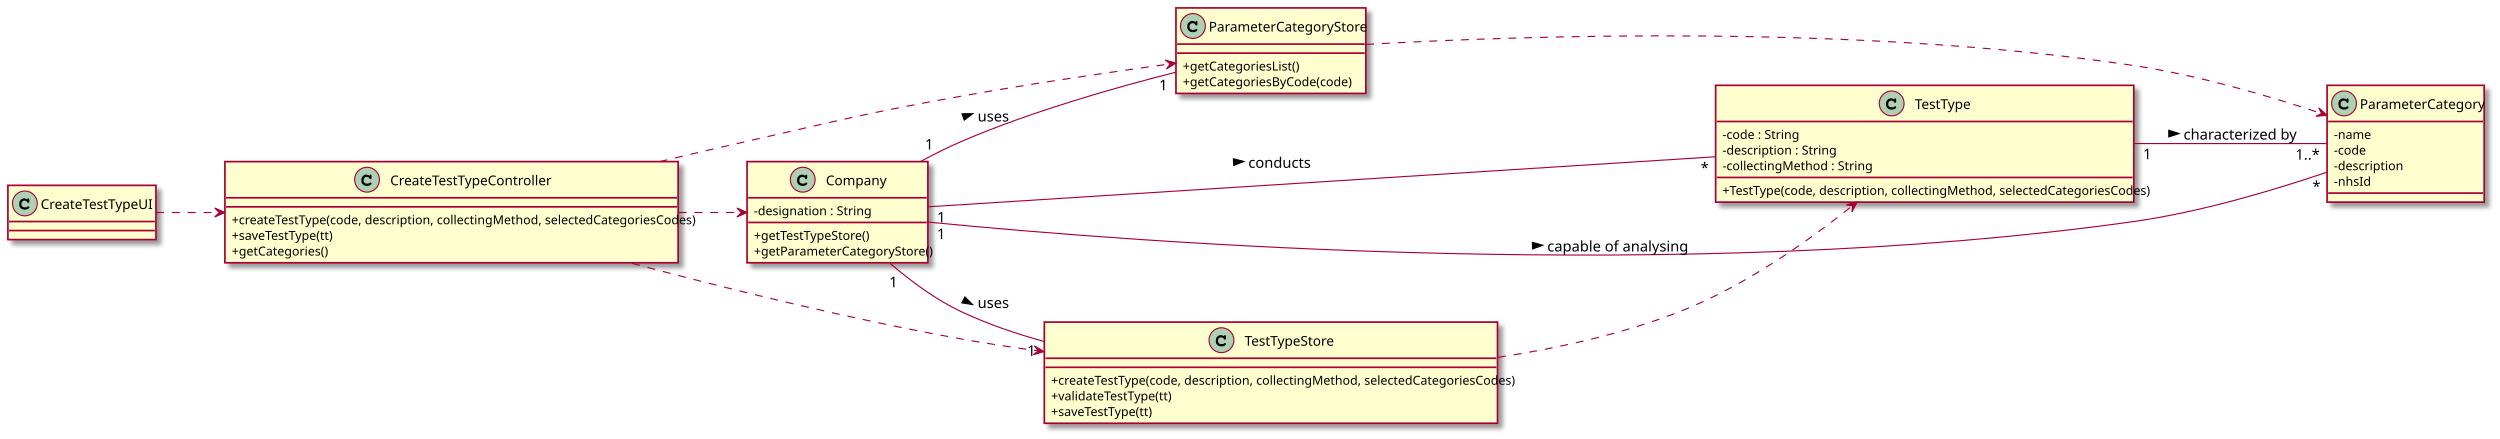
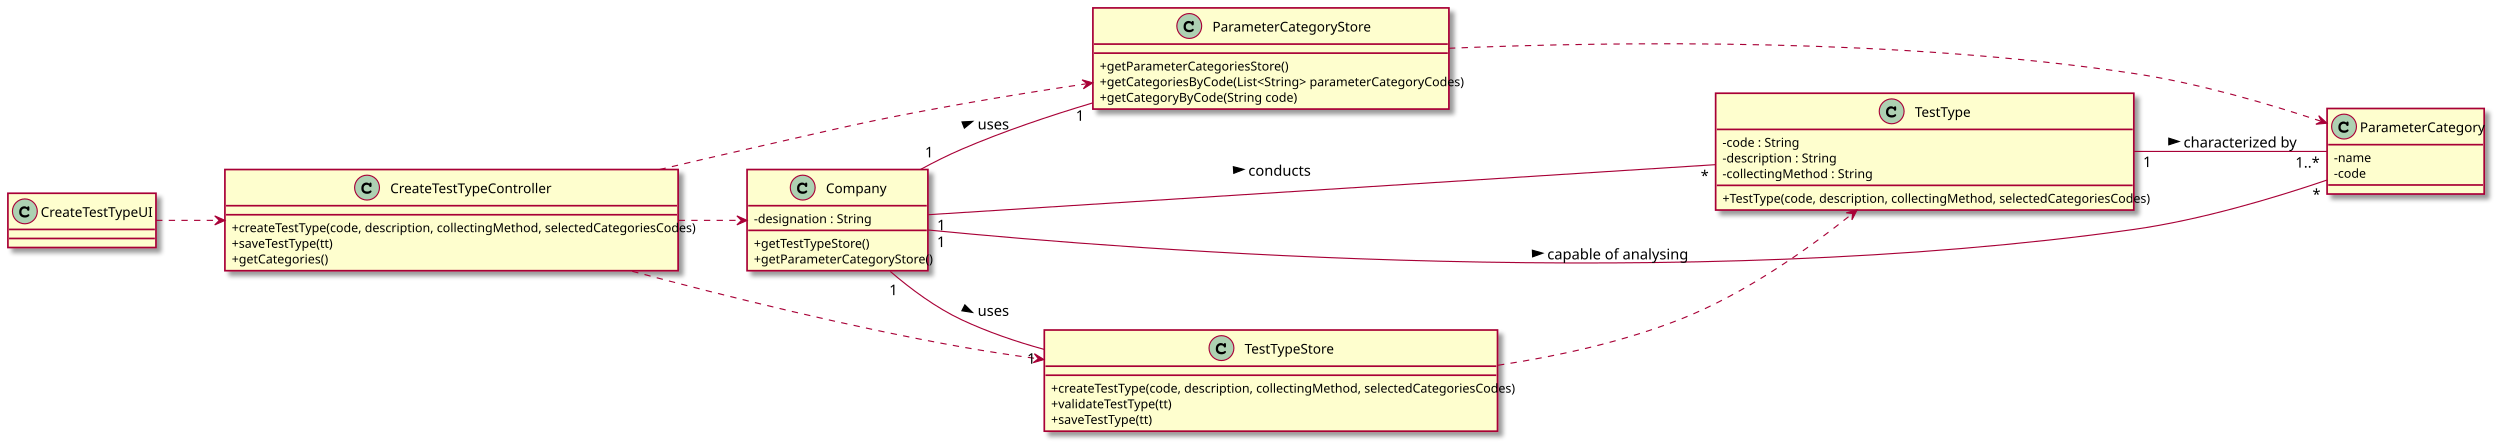
- <svg xmlns="http://www.w3.org/2000/svg" contentScriptType="application/ecmascript" contentStyleType="text/css" height="388px" preserveAspectRatio="none" style="width:2212px;height:388px;" version="1.1" viewBox="0 0 2212 388" width="2212px" zoomAndPan="magnify">
+ <svg xmlns="http://www.w3.org/2000/svg" contentScriptType="application/ecmascript" contentStyleType="text/css" height="493.75px" preserveAspectRatio="none" style="width:2765px;height:493px;" version="1.1" viewBox="0 0 2765 493" width="2765px" zoomAndPan="magnify">
  <defs>
-     <filter height="300%" id="f1myw3ol39z7xk" width="300%" x="-1" y="-1">
-       <feGaussianBlur result="blurOut" stdDeviation="2.0" />
+     <filter height="300%" id="f15tvyxw4b6igo" width="300%" x="-1" y="-1">
+       <feGaussianBlur result="blurOut" stdDeviation="2.5" />
      <feColorMatrix in="blurOut" result="blurOut2" type="matrix" values="0 0 0 0 0 0 0 0 0 0 0 0 0 0 0 0 0 0 .4 0" />
-       <feOffset dx="4.0" dy="4.0" in="blurOut2" result="blurOut3" />
+       <feOffset dx="5.0" dy="5.0" in="blurOut2" result="blurOut3" />
      <feBlend in="SourceGraphic" in2="blurOut3" mode="normal" />
    </filter>
  </defs>
  <g>
-     <rect codeLine="3" fill="#FEFECE" filter="url(#f1myw3ol39z7xk)" height="48" id="CreateTestTypeUI" style="stroke:#A80036;stroke-width:1.5;" width="131" x="7" y="164" />
-     <ellipse cx="22" cy="180" fill="#ADD1B2" rx="11" ry="11" style="stroke:#A80036;stroke-width:1.0;" />
-     <path d="M24,176.5 Q24.203,176 24.438,175.75 Q24.672,175.5 24.938,175.5 Q25.406,175.5 25.703,175.781 Q26,176.062 26,176.719 L26,178.281 Q26,178.938 25.719,179.219 Q25.438,179.5 25,179.5 Q24.609,179.5 24.359,179.328 Q24.109,179.156 24,178.703 Q23.953,178.391 23.781,178.219 Q23.469,177.891 22.906,177.703 Q22.344,177.5 21.781,177.5 Q21.078,177.5 20.484,177.781 Q19.906,178.062 19.453,178.688 Q19,179.312 19,180.172 L19,181.094 Q19,182.125 19.844,182.812 Q20.688,183.5 22.188,183.5 Q23.078,183.5 23.703,183.297 Q24.062,183.188 24.469,182.828 Q24.734,182.625 24.875,182.562 Q25.016,182.5 25.188,182.5 Q25.516,182.5 25.75,182.766 Q26,183.016 26,183.375 Q26,183.719 25.656,184.125 Q25.156,184.719 24.359,185.047 Q23.312,185.5 22.031,185.5 Q20.531,185.5 19.328,184.906 Q18.359,184.438 17.672,183.422 Q17,182.406 17,181.203 L17,180.109 Q17,178.859 17.594,177.766 Q18.203,176.672 19.25,176.094 Q20.312,175.5 21.5,175.5 Q22.219,175.5 22.844,175.75 Q23.469,176 24,176.5 Z " fill="#000000" />
-     <text fill="#000000" font-family="sans-serif" font-size="12" lengthAdjust="spacing" textLength="99" x="36" y="184.91">CreateTestTypeUI</text>
-     <line style="stroke:#A80036;stroke-width:1.5;" x1="8" x2="137" y1="196" y2="196" />
-     <line style="stroke:#A80036;stroke-width:1.5;" x1="8" x2="137" y1="204" y2="204" />
-     <rect codeLine="6" fill="#FEFECE" filter="url(#f1myw3ol39z7xk)" height="89.508" id="CreateTestTypeController" style="stroke:#A80036;stroke-width:1.5;" width="401" x="199" y="143" />
-     <ellipse cx="324.75" cy="159" fill="#ADD1B2" rx="11" ry="11" style="stroke:#A80036;stroke-width:1.0;" />
-     <path d="M326.75,155.5 Q326.953,155 327.188,154.75 Q327.422,154.5 327.688,154.5 Q328.156,154.5 328.453,154.781 Q328.75,155.062 328.75,155.719 L328.75,157.281 Q328.75,157.938 328.469,158.219 Q328.188,158.5 327.75,158.5 Q327.359,158.5 327.109,158.328 Q326.859,158.156 326.75,157.703 Q326.703,157.391 326.531,157.219 Q326.219,156.891 325.656,156.703 Q325.094,156.5 324.531,156.5 Q323.828,156.5 323.234,156.781 Q322.656,157.062 322.203,157.688 Q321.75,158.312 321.75,159.172 L321.75,160.094 Q321.75,161.125 322.594,161.812 Q323.438,162.5 324.938,162.5 Q325.828,162.5 326.453,162.297 Q326.812,162.188 327.219,161.828 Q327.484,161.625 327.625,161.562 Q327.766,161.5 327.938,161.5 Q328.266,161.5 328.5,161.766 Q328.75,162.016 328.75,162.375 Q328.75,162.719 328.406,163.125 Q327.906,163.719 327.109,164.047 Q326.062,164.5 324.781,164.5 Q323.281,164.5 322.078,163.906 Q321.109,163.438 320.422,162.422 Q319.75,161.406 319.75,160.203 L319.75,159.109 Q319.75,157.859 320.344,156.766 Q320.953,155.672 322,155.094 Q323.062,154.5 324.25,154.5 Q324.969,154.5 325.594,154.75 Q326.219,155 326.75,155.5 Z " fill="#000000" />
-     <text fill="#000000" font-family="sans-serif" font-size="12" lengthAdjust="spacing" textLength="141" x="345.25" y="163.91">CreateTestTypeController</text>
-     <line style="stroke:#A80036;stroke-width:1.5;" x1="200" x2="599" y1="175" y2="175" />
-     <line style="stroke:#A80036;stroke-width:1.5;" x1="200" x2="599" y1="183" y2="183" />
-     <text fill="#000000" font-family="sans-serif" font-size="11" lengthAdjust="spacing" textLength="389" x="205" y="198.419">+createTestType(code, description, collectingMethod, selectedCategoriesCodes)</text>
-     <text fill="#000000" font-family="sans-serif" font-size="11" lengthAdjust="spacing" textLength="89" x="205" y="212.255">+saveTestType(tt)</text>
-     <text fill="#000000" font-family="sans-serif" font-size="11" lengthAdjust="spacing" textLength="81" x="205" y="226.091">+getCategories()</text>
-     <rect codeLine="12" fill="#FEFECE" filter="url(#f1myw3ol39z7xk)" height="103.344" id="TestType" style="stroke:#A80036;stroke-width:1.5;" width="370" x="1518" y="75.5" />
-     <ellipse cx="1673.75" cy="91.5" fill="#ADD1B2" rx="11" ry="11" style="stroke:#A80036;stroke-width:1.0;" />
-     <path d="M1675.75,88 Q1675.953,87.5 1676.188,87.25 Q1676.422,87 1676.688,87 Q1677.156,87 1677.453,87.281 Q1677.75,87.562 1677.75,88.219 L1677.75,89.781 Q1677.75,90.438 1677.469,90.719 Q1677.188,91 1676.75,91 Q1676.359,91 1676.109,90.828 Q1675.859,90.656 1675.75,90.203 Q1675.703,89.891 1675.531,89.719 Q1675.219,89.391 1674.656,89.203 Q1674.094,89 1673.531,89 Q1672.828,89 1672.234,89.281 Q1671.656,89.562 1671.203,90.188 Q1670.75,90.812 1670.75,91.672 L1670.75,92.594 Q1670.75,93.625 1671.594,94.312 Q1672.438,95 1673.938,95 Q1674.828,95 1675.453,94.797 Q1675.812,94.688 1676.219,94.328 Q1676.484,94.125 1676.625,94.062 Q1676.766,94 1676.938,94 Q1677.266,94 1677.5,94.266 Q1677.75,94.516 1677.75,94.875 Q1677.75,95.219 1677.406,95.625 Q1676.906,96.219 1676.109,96.547 Q1675.062,97 1673.781,97 Q1672.281,97 1671.078,96.406 Q1670.109,95.938 1669.422,94.922 Q1668.75,93.906 1668.75,92.703 L1668.75,91.609 Q1668.75,90.359 1669.344,89.266 Q1669.953,88.172 1671,87.594 Q1672.062,87 1673.25,87 Q1673.969,87 1674.594,87.25 Q1675.219,87.5 1675.75,88 Z " fill="#000000" />
-     <text fill="#000000" font-family="sans-serif" font-size="12" lengthAdjust="spacing" textLength="50" x="1694.25" y="96.41">TestType</text>
-     <line style="stroke:#A80036;stroke-width:1.5;" x1="1519" x2="1887" y1="107.5" y2="107.5" />
-     <text fill="#000000" font-family="sans-serif" font-size="11" lengthAdjust="spacing" textLength="65" x="1524" y="122.919">-code : String</text>
-     <text fill="#000000" font-family="sans-serif" font-size="11" lengthAdjust="spacing" textLength="94" x="1524" y="136.755">-description : String</text>
-     <text fill="#000000" font-family="sans-serif" font-size="11" lengthAdjust="spacing" textLength="121" x="1524" y="150.591">-collectingMethod : String</text>
-     <line style="stroke:#A80036;stroke-width:1.5;" x1="1519" x2="1887" y1="157.008" y2="157.008" />
-     <text fill="#000000" font-family="sans-serif" font-size="11" lengthAdjust="spacing" textLength="358" x="1524" y="172.427">+TestType(code, description, collectingMethod, selectedCategoriesCodes)</text>
-     <rect codeLine="19" fill="#FEFECE" filter="url(#f1myw3ol39z7xk)" height="75.672" id="ParameterCategoryStore" style="stroke:#A80036;stroke-width:1.5;" width="168" x="1040.5" y="7" />
-     <ellipse cx="1055.5" cy="23" fill="#ADD1B2" rx="11" ry="11" style="stroke:#A80036;stroke-width:1.0;" />
-     <path d="M1057.5,19.5 Q1057.703,19 1057.938,18.75 Q1058.172,18.5 1058.438,18.5 Q1058.906,18.5 1059.203,18.781 Q1059.5,19.062 1059.5,19.719 L1059.5,21.281 Q1059.5,21.938 1059.219,22.219 Q1058.938,22.5 1058.5,22.5 Q1058.109,22.5 1057.859,22.328 Q1057.609,22.156 1057.5,21.703 Q1057.453,21.391 1057.281,21.219 Q1056.969,20.891 1056.406,20.703 Q1055.844,20.5 1055.281,20.5 Q1054.578,20.5 1053.984,20.781 Q1053.406,21.062 1052.953,21.688 Q1052.5,22.312 1052.5,23.172 L1052.5,24.094 Q1052.5,25.125 1053.344,25.812 Q1054.188,26.5 1055.688,26.5 Q1056.578,26.5 1057.203,26.297 Q1057.562,26.188 1057.969,25.828 Q1058.234,25.625 1058.375,25.562 Q1058.516,25.5 1058.688,25.5 Q1059.016,25.5 1059.25,25.766 Q1059.5,26.016 1059.5,26.375 Q1059.5,26.719 1059.156,27.125 Q1058.656,27.719 1057.859,28.047 Q1056.812,28.5 1055.531,28.5 Q1054.031,28.5 1052.828,27.906 Q1051.859,27.438 1051.172,26.422 Q1050.5,25.406 1050.5,24.203 L1050.5,23.109 Q1050.5,21.859 1051.094,20.766 Q1051.703,19.672 1052.75,19.094 Q1053.812,18.5 1055,18.5 Q1055.719,18.5 1056.344,18.75 Q1056.969,19 1057.5,19.5 Z " fill="#000000" />
-     <text fill="#000000" font-family="sans-serif" font-size="12" lengthAdjust="spacing" textLength="136" x="1069.5" y="27.91">ParameterCategoryStore</text>
-     <line style="stroke:#A80036;stroke-width:1.5;" x1="1041.5" x2="1207.5" y1="39" y2="39" />
-     <line style="stroke:#A80036;stroke-width:1.5;" x1="1041.5" x2="1207.5" y1="47" y2="47" />
-     <text fill="#000000" font-family="sans-serif" font-size="11" lengthAdjust="spacing" textLength="98" x="1046.5" y="62.419">+getCategoriesList()</text>
-     <text fill="#000000" font-family="sans-serif" font-size="11" lengthAdjust="spacing" textLength="143" x="1046.5" y="76.255">+getCategoriesByCode(code)</text>
-     <rect codeLine="24" fill="#FEFECE" filter="url(#f1myw3ol39z7xk)" height="103.344" id="ParameterCategory" style="stroke:#A80036;stroke-width:1.5;" width="139" x="2059" y="75.5" />
-     <ellipse cx="2074" cy="91.5" fill="#ADD1B2" rx="11" ry="11" style="stroke:#A80036;stroke-width:1.0;" />
-     <path d="M2076,88 Q2076.203,87.5 2076.438,87.25 Q2076.672,87 2076.938,87 Q2077.406,87 2077.703,87.281 Q2078,87.562 2078,88.219 L2078,89.781 Q2078,90.438 2077.719,90.719 Q2077.438,91 2077,91 Q2076.609,91 2076.359,90.828 Q2076.109,90.656 2076,90.203 Q2075.953,89.891 2075.781,89.719 Q2075.469,89.391 2074.906,89.203 Q2074.344,89 2073.781,89 Q2073.078,89 2072.484,89.281 Q2071.906,89.562 2071.453,90.188 Q2071,90.812 2071,91.672 L2071,92.594 Q2071,93.625 2071.844,94.312 Q2072.688,95 2074.188,95 Q2075.078,95 2075.703,94.797 Q2076.062,94.688 2076.469,94.328 Q2076.734,94.125 2076.875,94.062 Q2077.016,94 2077.188,94 Q2077.516,94 2077.75,94.266 Q2078,94.516 2078,94.875 Q2078,95.219 2077.656,95.625 Q2077.156,96.219 2076.359,96.547 Q2075.312,97 2074.031,97 Q2072.531,97 2071.328,96.406 Q2070.359,95.938 2069.672,94.922 Q2069,93.906 2069,92.703 L2069,91.609 Q2069,90.359 2069.594,89.266 Q2070.203,88.172 2071.25,87.594 Q2072.312,87 2073.5,87 Q2074.219,87 2074.844,87.25 Q2075.469,87.5 2076,88 Z " fill="#000000" />
-     <text fill="#000000" font-family="sans-serif" font-size="12" lengthAdjust="spacing" textLength="107" x="2088" y="96.41">ParameterCategory</text>
-     <line style="stroke:#A80036;stroke-width:1.5;" x1="2060" x2="2197" y1="107.5" y2="107.5" />
-     <text fill="#000000" font-family="sans-serif" font-size="11" lengthAdjust="spacing" textLength="30" x="2065" y="122.919">-name</text>
-     <text fill="#000000" font-family="sans-serif" font-size="11" lengthAdjust="spacing" textLength="28" x="2065" y="136.755">-code</text>
-     <text fill="#000000" font-family="sans-serif" font-size="11" lengthAdjust="spacing" textLength="57" x="2065" y="150.591">-description</text>
-     <text fill="#000000" font-family="sans-serif" font-size="11" lengthAdjust="spacing" textLength="30" x="2065" y="164.427">-nhsId</text>
-     <line style="stroke:#A80036;stroke-width:1.5;" x1="2060" x2="2197" y1="170.844" y2="170.844" />
-     <rect codeLine="31" fill="#FEFECE" filter="url(#f1myw3ol39z7xk)" height="89.508" id="Company" style="stroke:#A80036;stroke-width:1.5;" width="160" x="661" y="143" />
-     <ellipse cx="710.25" cy="159" fill="#ADD1B2" rx="11" ry="11" style="stroke:#A80036;stroke-width:1.0;" />
-     <path d="M712.25,155.5 Q712.453,155 712.688,154.75 Q712.922,154.5 713.188,154.5 Q713.656,154.5 713.953,154.781 Q714.25,155.062 714.25,155.719 L714.25,157.281 Q714.25,157.938 713.969,158.219 Q713.688,158.5 713.25,158.5 Q712.859,158.5 712.609,158.328 Q712.359,158.156 712.25,157.703 Q712.203,157.391 712.031,157.219 Q711.719,156.891 711.156,156.703 Q710.594,156.5 710.031,156.5 Q709.328,156.5 708.734,156.781 Q708.156,157.062 707.703,157.688 Q707.25,158.312 707.25,159.172 L707.25,160.094 Q707.25,161.125 708.094,161.812 Q708.938,162.5 710.438,162.5 Q711.328,162.5 711.953,162.297 Q712.312,162.188 712.719,161.828 Q712.984,161.625 713.125,161.562 Q713.266,161.5 713.438,161.5 Q713.766,161.5 714,161.766 Q714.25,162.016 714.25,162.375 Q714.25,162.719 713.906,163.125 Q713.406,163.719 712.609,164.047 Q711.562,164.5 710.281,164.5 Q708.781,164.5 707.578,163.906 Q706.609,163.438 705.922,162.422 Q705.25,161.406 705.25,160.203 L705.25,159.109 Q705.25,157.859 705.844,156.766 Q706.453,155.672 707.5,155.094 Q708.562,154.5 709.75,154.5 Q710.469,154.5 711.094,154.75 Q711.719,155 712.25,155.5 Z " fill="#000000" />
-     <text fill="#000000" font-family="sans-serif" font-size="12" lengthAdjust="spacing" textLength="53" x="730.75" y="163.91">Company</text>
-     <line style="stroke:#A80036;stroke-width:1.5;" x1="662" x2="820" y1="175" y2="175" />
-     <text fill="#000000" font-family="sans-serif" font-size="11" lengthAdjust="spacing" textLength="96" x="667" y="190.419">-designation : String</text>
-     <line style="stroke:#A80036;stroke-width:1.5;" x1="662" x2="820" y1="196.836" y2="196.836" />
-     <text fill="#000000" font-family="sans-serif" font-size="11" lengthAdjust="spacing" textLength="100" x="667" y="212.255">+getTestTypeStore()</text>
-     <text fill="#000000" font-family="sans-serif" font-size="11" lengthAdjust="spacing" textLength="148" x="667" y="226.091">+getParameterCategoryStore()</text>
-     <rect codeLine="37" fill="#FEFECE" filter="url(#f1myw3ol39z7xk)" height="89.508" id="TestTypeStore" style="stroke:#A80036;stroke-width:1.5;" width="401" x="924" y="285" />
-     <ellipse cx="1080.75" cy="301" fill="#ADD1B2" rx="11" ry="11" style="stroke:#A80036;stroke-width:1.0;" />
-     <path d="M1082.75,297.5 Q1082.953,297 1083.188,296.75 Q1083.422,296.5 1083.688,296.5 Q1084.156,296.5 1084.453,296.781 Q1084.75,297.062 1084.75,297.719 L1084.75,299.281 Q1084.75,299.938 1084.469,300.219 Q1084.188,300.5 1083.75,300.5 Q1083.359,300.5 1083.109,300.328 Q1082.859,300.156 1082.75,299.703 Q1082.703,299.391 1082.531,299.219 Q1082.219,298.891 1081.656,298.703 Q1081.094,298.5 1080.531,298.5 Q1079.828,298.5 1079.234,298.781 Q1078.656,299.062 1078.203,299.688 Q1077.75,300.312 1077.75,301.172 L1077.75,302.094 Q1077.75,303.125 1078.594,303.812 Q1079.438,304.5 1080.938,304.5 Q1081.828,304.5 1082.453,304.297 Q1082.812,304.188 1083.219,303.828 Q1083.484,303.625 1083.625,303.562 Q1083.766,303.5 1083.938,303.5 Q1084.266,303.5 1084.5,303.766 Q1084.75,304.016 1084.75,304.375 Q1084.75,304.719 1084.406,305.125 Q1083.906,305.719 1083.109,306.047 Q1082.062,306.5 1080.781,306.5 Q1079.281,306.5 1078.078,305.906 Q1077.109,305.438 1076.422,304.422 Q1075.75,303.406 1075.75,302.203 L1075.75,301.109 Q1075.75,299.859 1076.344,298.766 Q1076.953,297.672 1078,297.094 Q1079.062,296.5 1080.25,296.5 Q1080.969,296.5 1081.594,296.75 Q1082.219,297 1082.75,297.5 Z " fill="#000000" />
-     <text fill="#000000" font-family="sans-serif" font-size="12" lengthAdjust="spacing" textLength="79" x="1101.25" y="305.91">TestTypeStore</text>
-     <line style="stroke:#A80036;stroke-width:1.5;" x1="925" x2="1324" y1="317" y2="317" />
-     <line style="stroke:#A80036;stroke-width:1.5;" x1="925" x2="1324" y1="325" y2="325" />
-     <text fill="#000000" font-family="sans-serif" font-size="11" lengthAdjust="spacing" textLength="389" x="930" y="340.419">+createTestType(code, description, collectingMethod, selectedCategoriesCodes)</text>
-     <text fill="#000000" font-family="sans-serif" font-size="11" lengthAdjust="spacing" textLength="102" x="930" y="354.255">+validateTestType(tt)</text>
-     <text fill="#000000" font-family="sans-serif" font-size="11" lengthAdjust="spacing" textLength="89" x="930" y="368.091">+saveTestType(tt)</text>
-     <path codeLine="44" d="M138.1,188 C154.91,188 173.95,188 193.89,188 " fill="none" id="CreateTestTypeUI-to-CreateTestTypeController" style="stroke:#A80036;stroke-width:1.0;stroke-dasharray:7.0,7.0;" />
-     <polygon fill="#A80036" points="198.98,188,189.98,184,193.98,188,189.98,192,198.98,188" style="stroke:#A80036;stroke-width:1.0;" />
-     <path codeLine="45" d="M600.44,188 C619.75,188 638.52,188 655.71,188 " fill="none" id="CreateTestTypeController-to-Company" style="stroke:#A80036;stroke-width:1.0;stroke-dasharray:7.0,7.0;" />
-     <polygon fill="#A80036" points="660.99,188,651.99,184,655.99,188,651.99,192,660.99,188" style="stroke:#A80036;stroke-width:1.0;" />
-     <path codeLine="46" d="M583.58,143 C609.54,136.83 635.93,130.67 661,125 C745.17,105.97 766.05,100.16 851,85 C912.33,74.05 981.82,63.89 1035.28,56.54 " fill="none" id="CreateTestTypeController-to-ParameterCategoryStore" style="stroke:#A80036;stroke-width:1.0;stroke-dasharray:7.0,7.0;" />
-     <polygon fill="#A80036" points="1040.4,55.84,1030.936,53.115,1035.447,56.527,1032.035,61.039,1040.4,55.84" style="stroke:#A80036;stroke-width:1.0;" />
-     <path codeLine="47" d="M559.4,233.03 C645.17,255.94 753.22,282.54 851,300 C872.78,303.89 895.63,307.35 918.46,310.42 " fill="none" id="CreateTestTypeController-to-TestTypeStore" style="stroke:#A80036;stroke-width:1.0;stroke-dasharray:7.0,7.0;" />
-     <polygon fill="#A80036" points="923.63,311.11,915.234,305.962,918.673,310.453,914.182,313.893,923.63,311.11" style="stroke:#A80036;stroke-width:1.0;" />
-     <path codeLine="48" d="M1325.44,316.17 C1379.51,308.03 1437.12,295.19 1488,275 C1543.3,253.05 1598.34,214.52 1638.75,182.27 " fill="none" id="TestTypeStore-to-TestType" style="stroke:#A80036;stroke-width:1.0;stroke-dasharray:7.0,7.0;" />
-     <polygon fill="#A80036" points="1643.11,178.77,1633.587,181.281,1639.21,181.899,1638.593,187.522,1643.11,178.77" style="stroke:#A80036;stroke-width:1.0;" />
-     <path codeLine="49" d="M1208.74,39.31 C1349.55,31.27 1643.31,21.33 1888,58 C1944.89,66.53 2007.27,84.8 2054.11,100.41 " fill="none" id="ParameterCategoryStore-to-ParameterCategory" style="stroke:#A80036;stroke-width:1.0;stroke-dasharray:7.0,7.0;" />
-     <polygon fill="#A80036" points="2058.88,102,2051.619,95.346,2054.14,100.41,2049.075,102.931,2058.88,102" style="stroke:#A80036;stroke-width:1.0;" />
-     <path codeLine="50" d="M814.65,142.84 C826.55,136.37 838.95,130.17 851,125 C912.52,98.64 985.42,77.74 1040.33,63.92 " fill="none" id="Company-ParameterCategoryStore" style="stroke:#A80036;stroke-width:1.0;" />
-     <polygon fill="#000000" points="860.72,100.525,851.212,100.737,853.152,106.285,860.72,100.525" style="stroke:#000000;stroke-width:1.0;" />
-     <text fill="#000000" font-family="sans-serif" font-size="13" lengthAdjust="spacing" textLength="28" x="865" y="107.495">uses</text>
-     <text fill="#000000" font-family="sans-serif" font-size="13" lengthAdjust="spacing" textLength="7" x="818.392" y="132.26">1</text>
-     <text fill="#000000" font-family="sans-serif" font-size="13" lengthAdjust="spacing" textLength="7" x="1025.522" y="79.843">1</text>
-     <path codeLine="51" d="M787.68,233.13 C806.02,248.91 828.2,265.34 851,276 C873.83,286.67 898.69,295.24 923.8,302.12 " fill="none" id="Company-TestTypeStore" style="stroke:#A80036;stroke-width:1.0;" />
-     <polygon fill="#000000" points="860.46,269.436,853.721,262.726,851.063,267.969,860.46,269.436" style="stroke:#000000;stroke-width:1.0;" />
-     <text fill="#000000" font-family="sans-serif" font-size="13" lengthAdjust="spacing" textLength="28" x="865" y="272.495">uses</text>
-     <text fill="#000000" font-family="sans-serif" font-size="13" lengthAdjust="spacing" textLength="7" x="786.752" y="254.156">1</text>
-     <text fill="#000000" font-family="sans-serif" font-size="13" lengthAdjust="spacing" textLength="7" x="908.823" y="314.855">1</text>
-     <path codeLine="52" d="M1888.21,127 C1948.77,127 2012.39,127 2058.8,127 " fill="none" id="TestType-ParameterCategory" style="stroke:#A80036;stroke-width:1.0;" />
-     <polygon fill="#000000" points="1928,118.176,1918.955,115.237,1918.955,121.115,1928,118.176" style="stroke:#000000;stroke-width:1.0;" />
-     <text fill="#000000" font-family="sans-serif" font-size="13" lengthAdjust="spacing" textLength="96" x="1932" y="123.495">characterized by</text>
-     <text fill="#000000" font-family="sans-serif" font-size="13" lengthAdjust="spacing" textLength="7" x="1896.171" y="140.833">1</text>
-     <text fill="#000000" font-family="sans-serif" font-size="13" lengthAdjust="spacing" textLength="20" x="2030.955" y="141.283">1..*</text>
-     <path codeLine="53" d="M821.38,182.96 C972.99,173.32 1307.37,152.08 1517.68,138.71 " fill="none" id="Company-TestType" style="stroke:#A80036;stroke-width:1.0;" />
-     <polygon fill="#000000" points="1100.49,142.859,1091.277,140.499,1091.649,146.365,1100.49,142.859" style="stroke:#000000;stroke-width:1.0;" />
-     <text fill="#000000" font-family="sans-serif" font-size="13" lengthAdjust="spacing" textLength="53" x="1104.5" y="148.495">conducts</text>
-     <text fill="#000000" font-family="sans-serif" font-size="13" lengthAdjust="spacing" textLength="7" x="829.113" y="196.767">1</text>
-     <text fill="#000000" font-family="sans-serif" font-size="13" lengthAdjust="spacing" textLength="5" x="1504.756" y="153.037">*</text>
-     <path codeLine="54" d="M821.03,196.49 C1007.79,214.81 1490.53,252.11 1888,196 C1946.91,187.68 2011.63,168.39 2058.93,152.32 " fill="none" id="Company-ParameterCategory" style="stroke:#A80036;stroke-width:1.0;" />
-     <polygon fill="#000000" points="1364.997,216.998,1355.853,214.383,1356.062,220.257,1364.997,216.998" style="stroke:#000000;stroke-width:1.0;" />
-     <text fill="#000000" font-family="sans-serif" font-size="13" lengthAdjust="spacing" textLength="118" x="1369" y="222.495">capable of analysing</text>
-     <text fill="#000000" font-family="sans-serif" font-size="13" lengthAdjust="spacing" textLength="7" x="828.991" y="211.597">1</text>
-     <text fill="#000000" font-family="sans-serif" font-size="13" lengthAdjust="spacing" textLength="5" x="2046.047" y="169.46">*</text>
+     <rect codeLine="3" fill="#FEFECE" filter="url(#f15tvyxw4b6igo)" height="60" id="CreateTestTypeUI" style="stroke:#A80036;stroke-width:1.875;" width="163.75" x="8.75" y="213.75" />
+     <ellipse cx="27.5" cy="233.75" fill="#ADD1B2" rx="13.75" ry="13.75" style="stroke:#A80036;stroke-width:1.25;" />
+     <path d="M30,229.375 Q30.254,228.75 30.547,228.438 Q30.84,228.125 31.172,228.125 Q31.758,228.125 32.129,228.477 Q32.5,228.828 32.5,229.648 L32.5,231.602 Q32.5,232.422 32.148,232.773 Q31.797,233.125 31.25,233.125 Q30.762,233.125 30.449,232.91 Q30.137,232.695 30,232.129 Q29.941,231.738 29.727,231.523 Q29.336,231.113 28.633,230.879 Q27.93,230.625 27.227,230.625 Q26.348,230.625 25.605,230.977 Q24.883,231.328 24.316,232.109 Q23.75,232.891 23.75,233.965 L23.75,235.117 Q23.75,236.406 24.805,237.266 Q25.859,238.125 27.734,238.125 Q28.848,238.125 29.629,237.871 Q30.078,237.734 30.586,237.285 Q30.918,237.031 31.094,236.953 Q31.27,236.875 31.484,236.875 Q31.895,236.875 32.188,237.207 Q32.5,237.519 32.5,237.969 Q32.5,238.398 32.07,238.906 Q31.445,239.648 30.449,240.059 Q29.141,240.625 27.539,240.625 Q25.664,240.625 24.16,239.883 Q22.949,239.297 22.09,238.027 Q21.25,236.758 21.25,235.254 L21.25,233.887 Q21.25,232.324 21.992,230.957 Q22.754,229.59 24.062,228.867 Q25.391,228.125 26.875,228.125 Q27.773,228.125 28.555,228.438 Q29.336,228.75 30,229.375 Z " fill="#000000" />
+     <text fill="#000000" font-family="sans-serif" font-size="15" lengthAdjust="spacing" textLength="123.75" x="45" y="239.888">CreateTestTypeUI</text>
+     <line style="stroke:#A80036;stroke-width:1.875;" x1="10" x2="171.25" y1="253.75" y2="253.75" />
+     <line style="stroke:#A80036;stroke-width:1.875;" x1="10" x2="171.25" y1="263.75" y2="263.75" />
+     <rect codeLine="6" fill="#FEFECE" filter="url(#f15tvyxw4b6igo)" height="111.885" id="CreateTestTypeController" style="stroke:#A80036;stroke-width:1.875;" width="501.25" x="248.75" y="187.5" />
+     <ellipse cx="405.938" cy="207.5" fill="#ADD1B2" rx="13.75" ry="13.75" style="stroke:#A80036;stroke-width:1.25;" />
+     <path d="M408.438,203.125 Q408.691,202.5 408.984,202.188 Q409.277,201.875 409.609,201.875 Q410.195,201.875 410.566,202.227 Q410.938,202.578 410.938,203.398 L410.938,205.352 Q410.938,206.172 410.586,206.523 Q410.234,206.875 409.688,206.875 Q409.199,206.875 408.887,206.66 Q408.574,206.445 408.438,205.879 Q408.379,205.488 408.164,205.273 Q407.773,204.863 407.07,204.629 Q406.367,204.375 405.664,204.375 Q404.785,204.375 404.043,204.727 Q403.32,205.078 402.754,205.859 Q402.188,206.641 402.188,207.715 L402.188,208.867 Q402.188,210.156 403.242,211.016 Q404.297,211.875 406.172,211.875 Q407.285,211.875 408.066,211.621 Q408.516,211.484 409.023,211.035 Q409.356,210.781 409.531,210.703 Q409.707,210.625 409.922,210.625 Q410.332,210.625 410.625,210.957 Q410.938,211.269 410.938,211.719 Q410.938,212.148 410.508,212.656 Q409.883,213.398 408.887,213.809 Q407.578,214.375 405.977,214.375 Q404.102,214.375 402.598,213.633 Q401.387,213.047 400.527,211.777 Q399.688,210.508 399.688,209.004 L399.688,207.637 Q399.688,206.074 400.43,204.707 Q401.191,203.34 402.5,202.617 Q403.828,201.875 405.312,201.875 Q406.211,201.875 406.992,202.188 Q407.773,202.5 408.438,203.125 Z " fill="#000000" />
+     <text fill="#000000" font-family="sans-serif" font-size="15" lengthAdjust="spacing" textLength="176.25" x="431.562" y="213.638">CreateTestTypeController</text>
+     <line style="stroke:#A80036;stroke-width:1.875;" x1="250" x2="748.75" y1="227.5" y2="227.5" />
+     <line style="stroke:#A80036;stroke-width:1.875;" x1="250" x2="748.75" y1="237.5" y2="237.5" />
+     <text fill="#000000" font-family="sans-serif" font-size="13.75" lengthAdjust="spacing" textLength="486.25" x="256.25" y="256.774">+createTestType(code, description, collectingMethod, selectedCategoriesCodes)</text>
+     <text fill="#000000" font-family="sans-serif" font-size="13.75" lengthAdjust="spacing" textLength="111.25" x="256.25" y="274.069">+saveTestType(tt)</text>
+     <text fill="#000000" font-family="sans-serif" font-size="13.75" lengthAdjust="spacing" textLength="101.25" x="256.25" y="291.363">+getCategories()</text>
+     <rect codeLine="12" fill="#FEFECE" filter="url(#f15tvyxw4b6igo)" height="129.18" id="TestType" style="stroke:#A80036;stroke-width:1.875;" width="462.5" x="1897.5" y="103.125" />
+     <ellipse cx="2092.188" cy="123.125" fill="#ADD1B2" rx="13.75" ry="13.75" style="stroke:#A80036;stroke-width:1.25;" />
+     <path d="M2094.688,118.75 Q2094.941,118.125 2095.234,117.812 Q2095.527,117.5 2095.859,117.5 Q2096.445,117.5 2096.816,117.852 Q2097.188,118.203 2097.188,119.023 L2097.188,120.977 Q2097.188,121.797 2096.836,122.148 Q2096.484,122.5 2095.938,122.5 Q2095.449,122.5 2095.137,122.285 Q2094.824,122.07 2094.688,121.504 Q2094.629,121.113 2094.414,120.898 Q2094.023,120.488 2093.32,120.254 Q2092.617,120 2091.914,120 Q2091.035,120 2090.293,120.352 Q2089.57,120.703 2089.004,121.484 Q2088.438,122.266 2088.438,123.34 L2088.438,124.492 Q2088.438,125.781 2089.492,126.641 Q2090.547,127.5 2092.422,127.5 Q2093.535,127.5 2094.316,127.246 Q2094.766,127.109 2095.273,126.66 Q2095.606,126.406 2095.781,126.328 Q2095.957,126.25 2096.172,126.25 Q2096.582,126.25 2096.875,126.582 Q2097.188,126.894 2097.188,127.344 Q2097.188,127.773 2096.758,128.281 Q2096.133,129.023 2095.137,129.434 Q2093.828,130 2092.227,130 Q2090.352,130 2088.848,129.258 Q2087.637,128.672 2086.777,127.402 Q2085.938,126.133 2085.938,124.629 L2085.938,123.262 Q2085.938,121.699 2086.68,120.332 Q2087.441,118.965 2088.75,118.242 Q2090.078,117.5 2091.562,117.5 Q2092.461,117.5 2093.242,117.812 Q2094.023,118.125 2094.688,118.75 Z " fill="#000000" />
+     <text fill="#000000" font-family="sans-serif" font-size="15" lengthAdjust="spacing" textLength="62.5" x="2117.812" y="129.263">TestType</text>
+     <line style="stroke:#A80036;stroke-width:1.875;" x1="1898.75" x2="2358.75" y1="143.125" y2="143.125" />
+     <text fill="#000000" font-family="sans-serif" font-size="13.75" lengthAdjust="spacing" textLength="81.25" x="1905" y="162.399">-code : String</text>
+     <text fill="#000000" font-family="sans-serif" font-size="13.75" lengthAdjust="spacing" textLength="117.5" x="1905" y="179.694">-description : String</text>
+     <text fill="#000000" font-family="sans-serif" font-size="13.75" lengthAdjust="spacing" textLength="151.25" x="1905" y="196.988">-collectingMethod : String</text>
+     <line style="stroke:#A80036;stroke-width:1.875;" x1="1898.75" x2="2358.75" y1="205.01" y2="205.01" />
+     <text fill="#000000" font-family="sans-serif" font-size="13.75" lengthAdjust="spacing" textLength="447.5" x="1905" y="224.283">+TestType(code, description, collectingMethod, selectedCategoriesCodes)</text>
+     <rect codeLine="19" fill="#FEFECE" filter="url(#f15tvyxw4b6igo)" height="111.885" id="ParameterCategoryStore" style="stroke:#A80036;stroke-width:1.875;" width="393.75" x="1208.75" y="8.75" />
+     <ellipse cx="1315.312" cy="28.75" fill="#ADD1B2" rx="13.75" ry="13.75" style="stroke:#A80036;stroke-width:1.25;" />
+     <path d="M1317.812,24.375 Q1318.066,23.75 1318.359,23.438 Q1318.652,23.125 1318.984,23.125 Q1319.57,23.125 1319.941,23.477 Q1320.312,23.828 1320.312,24.648 L1320.312,26.602 Q1320.312,27.422 1319.961,27.773 Q1319.609,28.125 1319.062,28.125 Q1318.574,28.125 1318.262,27.91 Q1317.949,27.695 1317.812,27.129 Q1317.754,26.738 1317.539,26.523 Q1317.148,26.113 1316.445,25.879 Q1315.742,25.625 1315.039,25.625 Q1314.16,25.625 1313.418,25.977 Q1312.695,26.328 1312.129,27.109 Q1311.562,27.891 1311.562,28.965 L1311.562,30.117 Q1311.562,31.406 1312.617,32.266 Q1313.672,33.125 1315.547,33.125 Q1316.66,33.125 1317.441,32.871 Q1317.891,32.734 1318.398,32.285 Q1318.73,32.031 1318.906,31.953 Q1319.082,31.875 1319.297,31.875 Q1319.707,31.875 1320,32.207 Q1320.312,32.52 1320.312,32.969 Q1320.312,33.398 1319.883,33.906 Q1319.258,34.648 1318.262,35.059 Q1316.953,35.625 1315.352,35.625 Q1313.477,35.625 1311.973,34.883 Q1310.762,34.297 1309.902,33.027 Q1309.062,31.758 1309.062,30.254 L1309.062,28.887 Q1309.062,27.324 1309.805,25.957 Q1310.566,24.59 1311.875,23.867 Q1313.203,23.125 1314.688,23.125 Q1315.586,23.125 1316.367,23.438 Q1317.148,23.75 1317.812,24.375 Z " fill="#000000" />
+     <text fill="#000000" font-family="sans-serif" font-size="15" lengthAdjust="spacing" textLength="170" x="1340.938" y="34.888">ParameterCategoryStore</text>
+     <line style="stroke:#A80036;stroke-width:1.875;" x1="1210" x2="1601.25" y1="48.75" y2="48.75" />
+     <line style="stroke:#A80036;stroke-width:1.875;" x1="1210" x2="1601.25" y1="58.75" y2="58.75" />
+     <text fill="#000000" font-family="sans-serif" font-size="13.75" lengthAdjust="spacing" textLength="195" x="1216.25" y="78.024">+getParameterCategoriesStore()</text>
+     <text fill="#000000" font-family="sans-serif" font-size="13.75" lengthAdjust="spacing" textLength="378.75" x="1216.25" y="95.319">+getCategoriesByCode(List&lt;String&gt; parameterCategoryCodes)</text>
+     <text fill="#000000" font-family="sans-serif" font-size="13.75" lengthAdjust="spacing" textLength="207.5" x="1216.25" y="112.614">+getCategoryByCode(String code)</text>
+     <rect codeLine="25" fill="#FEFECE" filter="url(#f15tvyxw4b6igo)" height="94.59" id="ParameterCategory" style="stroke:#A80036;stroke-width:1.875;" width="173.75" x="2573.75" y="120" />
+     <ellipse cx="2592.5" cy="140" fill="#ADD1B2" rx="13.75" ry="13.75" style="stroke:#A80036;stroke-width:1.25;" />
+     <path d="M2595,135.625 Q2595.254,135 2595.547,134.688 Q2595.84,134.375 2596.172,134.375 Q2596.758,134.375 2597.129,134.727 Q2597.5,135.078 2597.5,135.898 L2597.5,137.852 Q2597.5,138.672 2597.148,139.023 Q2596.797,139.375 2596.25,139.375 Q2595.762,139.375 2595.449,139.16 Q2595.137,138.945 2595,138.379 Q2594.941,137.988 2594.727,137.773 Q2594.336,137.363 2593.633,137.129 Q2592.93,136.875 2592.227,136.875 Q2591.348,136.875 2590.606,137.227 Q2589.883,137.578 2589.316,138.359 Q2588.75,139.141 2588.75,140.215 L2588.75,141.367 Q2588.75,142.656 2589.805,143.516 Q2590.859,144.375 2592.734,144.375 Q2593.848,144.375 2594.629,144.121 Q2595.078,143.984 2595.586,143.535 Q2595.918,143.281 2596.094,143.203 Q2596.269,143.125 2596.484,143.125 Q2596.894,143.125 2597.188,143.457 Q2597.5,143.769 2597.5,144.219 Q2597.5,144.648 2597.07,145.156 Q2596.445,145.898 2595.449,146.309 Q2594.141,146.875 2592.539,146.875 Q2590.664,146.875 2589.16,146.133 Q2587.949,145.547 2587.09,144.277 Q2586.25,143.008 2586.25,141.504 L2586.25,140.137 Q2586.25,138.574 2586.992,137.207 Q2587.754,135.84 2589.062,135.117 Q2590.391,134.375 2591.875,134.375 Q2592.773,134.375 2593.555,134.688 Q2594.336,135 2595,135.625 Z " fill="#000000" />
+     <text fill="#000000" font-family="sans-serif" font-size="15" lengthAdjust="spacing" textLength="133.75" x="2610" y="146.138">ParameterCategory</text>
+     <line style="stroke:#A80036;stroke-width:1.875;" x1="2575" x2="2746.25" y1="160" y2="160" />
+     <text fill="#000000" font-family="sans-serif" font-size="13.75" lengthAdjust="spacing" textLength="37.5" x="2581.25" y="179.274">-name</text>
+     <text fill="#000000" font-family="sans-serif" font-size="13.75" lengthAdjust="spacing" textLength="35" x="2581.25" y="196.569">-code</text>
+     <line style="stroke:#A80036;stroke-width:1.875;" x1="2575" x2="2746.25" y1="204.59" y2="204.59" />
+     <rect codeLine="30" fill="#FEFECE" filter="url(#f15tvyxw4b6igo)" height="111.885" id="Company" style="stroke:#A80036;stroke-width:1.875;" width="200" x="826.25" y="187.5" />
+     <ellipse cx="887.812" cy="207.5" fill="#ADD1B2" rx="13.75" ry="13.75" style="stroke:#A80036;stroke-width:1.25;" />
+     <path d="M890.312,203.125 Q890.566,202.5 890.859,202.188 Q891.152,201.875 891.484,201.875 Q892.07,201.875 892.441,202.227 Q892.812,202.578 892.812,203.398 L892.812,205.352 Q892.812,206.172 892.461,206.523 Q892.109,206.875 891.562,206.875 Q891.074,206.875 890.762,206.66 Q890.449,206.445 890.312,205.879 Q890.254,205.488 890.039,205.273 Q889.648,204.863 888.945,204.629 Q888.242,204.375 887.539,204.375 Q886.66,204.375 885.918,204.727 Q885.195,205.078 884.629,205.859 Q884.062,206.641 884.062,207.715 L884.062,208.867 Q884.062,210.156 885.117,211.016 Q886.172,211.875 888.047,211.875 Q889.16,211.875 889.941,211.621 Q890.391,211.484 890.898,211.035 Q891.231,210.781 891.406,210.703 Q891.582,210.625 891.797,210.625 Q892.207,210.625 892.5,210.957 Q892.812,211.269 892.812,211.719 Q892.812,212.148 892.383,212.656 Q891.758,213.398 890.762,213.809 Q889.453,214.375 887.852,214.375 Q885.977,214.375 884.473,213.633 Q883.262,213.047 882.402,211.777 Q881.562,210.508 881.562,209.004 L881.562,207.637 Q881.562,206.074 882.305,204.707 Q883.066,203.34 884.375,202.617 Q885.703,201.875 887.188,201.875 Q888.086,201.875 888.867,202.188 Q889.648,202.5 890.312,203.125 Z " fill="#000000" />
+     <text fill="#000000" font-family="sans-serif" font-size="15" lengthAdjust="spacing" textLength="66.25" x="913.438" y="213.638">Company</text>
+     <line style="stroke:#A80036;stroke-width:1.875;" x1="827.5" x2="1025" y1="227.5" y2="227.5" />
+     <text fill="#000000" font-family="sans-serif" font-size="13.75" lengthAdjust="spacing" textLength="120" x="833.75" y="246.774">-designation : String</text>
+     <line style="stroke:#A80036;stroke-width:1.875;" x1="827.5" x2="1025" y1="254.795" y2="254.795" />
+     <text fill="#000000" font-family="sans-serif" font-size="13.75" lengthAdjust="spacing" textLength="125" x="833.75" y="274.069">+getTestTypeStore()</text>
+     <text fill="#000000" font-family="sans-serif" font-size="13.75" lengthAdjust="spacing" textLength="185" x="833.75" y="291.363">+getParameterCategoryStore()</text>
+     <rect codeLine="36" fill="#FEFECE" filter="url(#f15tvyxw4b6igo)" height="111.885" id="TestTypeStore" style="stroke:#A80036;stroke-width:1.875;" width="501.25" x="1155" y="365" />
+     <ellipse cx="1350.938" cy="385" fill="#ADD1B2" rx="13.75" ry="13.75" style="stroke:#A80036;stroke-width:1.25;" />
+     <path d="M1353.438,380.625 Q1353.691,380 1353.984,379.688 Q1354.277,379.375 1354.609,379.375 Q1355.195,379.375 1355.566,379.727 Q1355.938,380.078 1355.938,380.898 L1355.938,382.852 Q1355.938,383.672 1355.586,384.023 Q1355.234,384.375 1354.688,384.375 Q1354.199,384.375 1353.887,384.16 Q1353.574,383.945 1353.438,383.379 Q1353.379,382.988 1353.164,382.773 Q1352.773,382.363 1352.07,382.129 Q1351.367,381.875 1350.664,381.875 Q1349.785,381.875 1349.043,382.227 Q1348.32,382.578 1347.754,383.359 Q1347.188,384.141 1347.188,385.215 L1347.188,386.367 Q1347.188,387.656 1348.242,388.516 Q1349.297,389.375 1351.172,389.375 Q1352.285,389.375 1353.066,389.121 Q1353.516,388.984 1354.023,388.535 Q1354.355,388.281 1354.531,388.203 Q1354.707,388.125 1354.922,388.125 Q1355.332,388.125 1355.625,388.457 Q1355.938,388.769 1355.938,389.219 Q1355.938,389.648 1355.508,390.156 Q1354.883,390.898 1353.887,391.309 Q1352.578,391.875 1350.977,391.875 Q1349.102,391.875 1347.598,391.133 Q1346.387,390.547 1345.527,389.277 Q1344.688,388.008 1344.688,386.504 L1344.688,385.137 Q1344.688,383.574 1345.43,382.207 Q1346.191,380.84 1347.5,380.117 Q1348.828,379.375 1350.312,379.375 Q1351.211,379.375 1351.992,379.688 Q1352.773,380 1353.438,380.625 Z " fill="#000000" />
+     <text fill="#000000" font-family="sans-serif" font-size="15" lengthAdjust="spacing" textLength="98.75" x="1376.562" y="391.138">TestTypeStore</text>
+     <line style="stroke:#A80036;stroke-width:1.875;" x1="1156.25" x2="1655" y1="405" y2="405" />
+     <line style="stroke:#A80036;stroke-width:1.875;" x1="1156.25" x2="1655" y1="415" y2="415" />
+     <text fill="#000000" font-family="sans-serif" font-size="13.75" lengthAdjust="spacing" textLength="486.25" x="1162.5" y="434.274">+createTestType(code, description, collectingMethod, selectedCategoriesCodes)</text>
+     <text fill="#000000" font-family="sans-serif" font-size="13.75" lengthAdjust="spacing" textLength="127.5" x="1162.5" y="451.569">+validateTestType(tt)</text>
+     <text fill="#000000" font-family="sans-serif" font-size="13.75" lengthAdjust="spacing" textLength="111.25" x="1162.5" y="468.863">+saveTestType(tt)</text>
+     <path codeLine="43" d="M172.625,243.75 C193.637,243.75 217.438,243.75 242.363,243.75 " fill="none" id="CreateTestTypeUI-to-CreateTestTypeController" style="stroke:#A80036;stroke-width:1.25;stroke-dasharray:7.0,7.0;" />
+     <polygon fill="#A80036" points="248.725,243.75,237.475,238.75,242.475,243.75,237.475,248.75,248.725,243.75" style="stroke:#A80036;stroke-width:1.25;" />
+     <path codeLine="44" d="M750.55,243.75 C774.688,243.75 798.15,243.75 819.638,243.75 " fill="none" id="CreateTestTypeController-to-Company" style="stroke:#A80036;stroke-width:1.25;stroke-dasharray:7.0,7.0;" />
+     <polygon fill="#A80036" points="826.237,243.75,814.987,238.75,819.987,243.75,814.987,248.75,826.237,243.75" style="stroke:#A80036;stroke-width:1.25;" />
+     <path codeLine="45" d="M729.475,187.5 C761.925,179.787 794.913,172.088 826.25,165 C931.462,141.213 957.562,133.95 1063.75,115 C1108.338,107.037 1156.375,99.412 1201.9,92.625 " fill="none" id="CreateTestTypeController-to-ParameterCategoryStore" style="stroke:#A80036;stroke-width:1.25;stroke-dasharray:7.0,7.0;" />
+     <polygon fill="#A80036" points="1208.6,91.625,1196.743,88.314,1202.416,92.534,1198.197,98.208,1208.6,91.625" style="stroke:#A80036;stroke-width:1.25;" />
+     <path codeLine="46" d="M699.25,300.038 C806.462,328.675 941.525,361.925 1063.75,383.75 C1090.975,388.613 1119.537,392.938 1148.075,396.775 " fill="none" id="CreateTestTypeController-to-TestTypeStore" style="stroke:#A80036;stroke-width:1.25;stroke-dasharray:7.0,7.0;" />
+     <polygon fill="#A80036" points="1154.537,397.637,1144.042,391.202,1148.342,396.816,1142.728,401.116,1154.537,397.637" style="stroke:#A80036;stroke-width:1.25;" />
+     <path codeLine="47" d="M1656.8,403.962 C1724.388,393.788 1796.4,377.738 1860,352.5 C1929.125,325.062 1997.925,276.9 2048.438,236.588 " fill="none" id="TestTypeStore-to-TestType" style="stroke:#A80036;stroke-width:1.25;stroke-dasharray:7.0,7.0;" />
+     <polygon fill="#A80036" points="2053.887,232.213,2041.983,235.352,2049.012,236.123,2048.241,243.152,2053.887,232.213" style="stroke:#A80036;stroke-width:1.25;" />
+     <path codeLine="48" d="M1602.525,53.388 C1796.075,45.413 2100.175,42.312 2360,81.25 C2431.113,91.912 2509.088,114.75 2567.637,134.262 " fill="none" id="ParameterCategoryStore-to-ParameterCategory" style="stroke:#A80036;stroke-width:1.25;stroke-dasharray:7.0,7.0;" />
+     <polygon fill="#A80036" points="2573.6,136.25,2564.523,127.933,2567.674,134.263,2561.344,137.414,2573.6,136.25" style="stroke:#A80036;stroke-width:1.25;" />
+     <path codeLine="49" d="M1018.312,187.3 C1033.188,179.213 1048.688,171.463 1063.75,165 C1109.5,145.4 1160.275,128.213 1208.35,113.875 " fill="none" id="Company-ParameterCategoryStore" style="stroke:#A80036;stroke-width:1.25;" />
+     <polygon fill="#000000" points="1075.83,134.217,1063.959,134.865,1066.608,141.719,1075.83,134.217" style="stroke:#000000;stroke-width:1.25;" />
+     <text fill="#000000" font-family="sans-serif" font-size="16.25" lengthAdjust="spacing" textLength="35" x="1081.25" y="143.119">uses</text>
+     <text fill="#000000" font-family="sans-serif" font-size="16.25" lengthAdjust="spacing" textLength="8.75" x="1022.99" y="174.075">1</text>
+     <text fill="#000000" font-family="sans-serif" font-size="16.25" lengthAdjust="spacing" textLength="8.75" x="1189.833" y="133.621">1</text>
+     <path codeLine="50" d="M984.6,300.163 C1007.525,319.887 1035.25,340.425 1063.75,353.75 C1092.287,367.087 1123.362,377.8 1154.75,386.4 " fill="none" id="Company-TestTypeStore" style="stroke:#A80036;stroke-width:1.25;" />
+     <polygon fill="#000000" points="1075.575,345.545,1067.151,337.157,1063.829,343.711,1075.575,345.545" style="stroke:#000000;stroke-width:1.25;" />
+     <text fill="#000000" font-family="sans-serif" font-size="16.25" lengthAdjust="spacing" textLength="35" x="1081.25" y="349.369">uses</text>
+     <text fill="#000000" font-family="sans-serif" font-size="16.25" lengthAdjust="spacing" textLength="8.75" x="983.44" y="326.445">1</text>
+     <text fill="#000000" font-family="sans-serif" font-size="16.25" lengthAdjust="spacing" textLength="8.75" x="1136.029" y="402.319">1</text>
+     <path codeLine="51" d="M2360.262,167.5 C2435.963,167.5 2515.488,167.5 2573.5,167.5 " fill="none" id="TestType-ParameterCategory" style="stroke:#A80036;stroke-width:1.25;" />
+     <polygon fill="#000000" points="2410,156.47,2398.694,152.796,2398.694,160.143,2410,156.47" style="stroke:#000000;stroke-width:1.25;" />
+     <text fill="#000000" font-family="sans-serif" font-size="16.25" lengthAdjust="spacing" textLength="120" x="2415" y="163.119">characterized by</text>
+     <text fill="#000000" font-family="sans-serif" font-size="16.25" lengthAdjust="spacing" textLength="8.75" x="2370.214" y="184.791">1</text>
+     <text fill="#000000" font-family="sans-serif" font-size="16.25" lengthAdjust="spacing" textLength="25" x="2538.693" y="185.395">1..*</text>
+     <path codeLine="52" d="M1026.725,237.45 C1216.237,225.4 1634.213,198.85 1897.1,182.137 " fill="none" id="Company-TestType" style="stroke:#A80036;stroke-width:1.25;" />
+     <polygon fill="#000000" points="1375.612,187.323,1364.096,184.374,1364.562,191.707,1375.612,187.323" style="stroke:#000000;stroke-width:1.25;" />
+     <text fill="#000000" font-family="sans-serif" font-size="16.25" lengthAdjust="spacing" textLength="66.25" x="1380.625" y="194.369">conducts</text>
+     <text fill="#000000" font-family="sans-serif" font-size="16.25" lengthAdjust="spacing" textLength="8.75" x="1036.391" y="254.709">1</text>
+     <text fill="#000000" font-family="sans-serif" font-size="16.25" lengthAdjust="spacing" textLength="6.25" x="1880.945" y="200.046">*</text>
+     <path codeLine="53" d="M1026.287,254.363 C1259.737,277.262 1863.162,323.887 2360,253.75 C2433.637,243.35 2514.537,219.238 2573.662,199.15 " fill="none" id="Company-ParameterCategory" style="stroke:#A80036;stroke-width:1.25;" />
+     <polygon fill="#000000" points="1706.246,279.997,1694.816,276.729,1695.078,284.071,1706.246,279.997" style="stroke:#000000;stroke-width:1.25;" />
+     <text fill="#000000" font-family="sans-serif" font-size="16.25" lengthAdjust="spacing" textLength="147.5" x="1711.25" y="286.869">capable of analysing</text>
+     <text fill="#000000" font-family="sans-serif" font-size="16.25" lengthAdjust="spacing" textLength="8.75" x="1036.239" y="273.246">1</text>
+     <text fill="#000000" font-family="sans-serif" font-size="16.25" lengthAdjust="spacing" textLength="6.25" x="2557.559" y="220.621">*</text>
  </g>
</svg>
